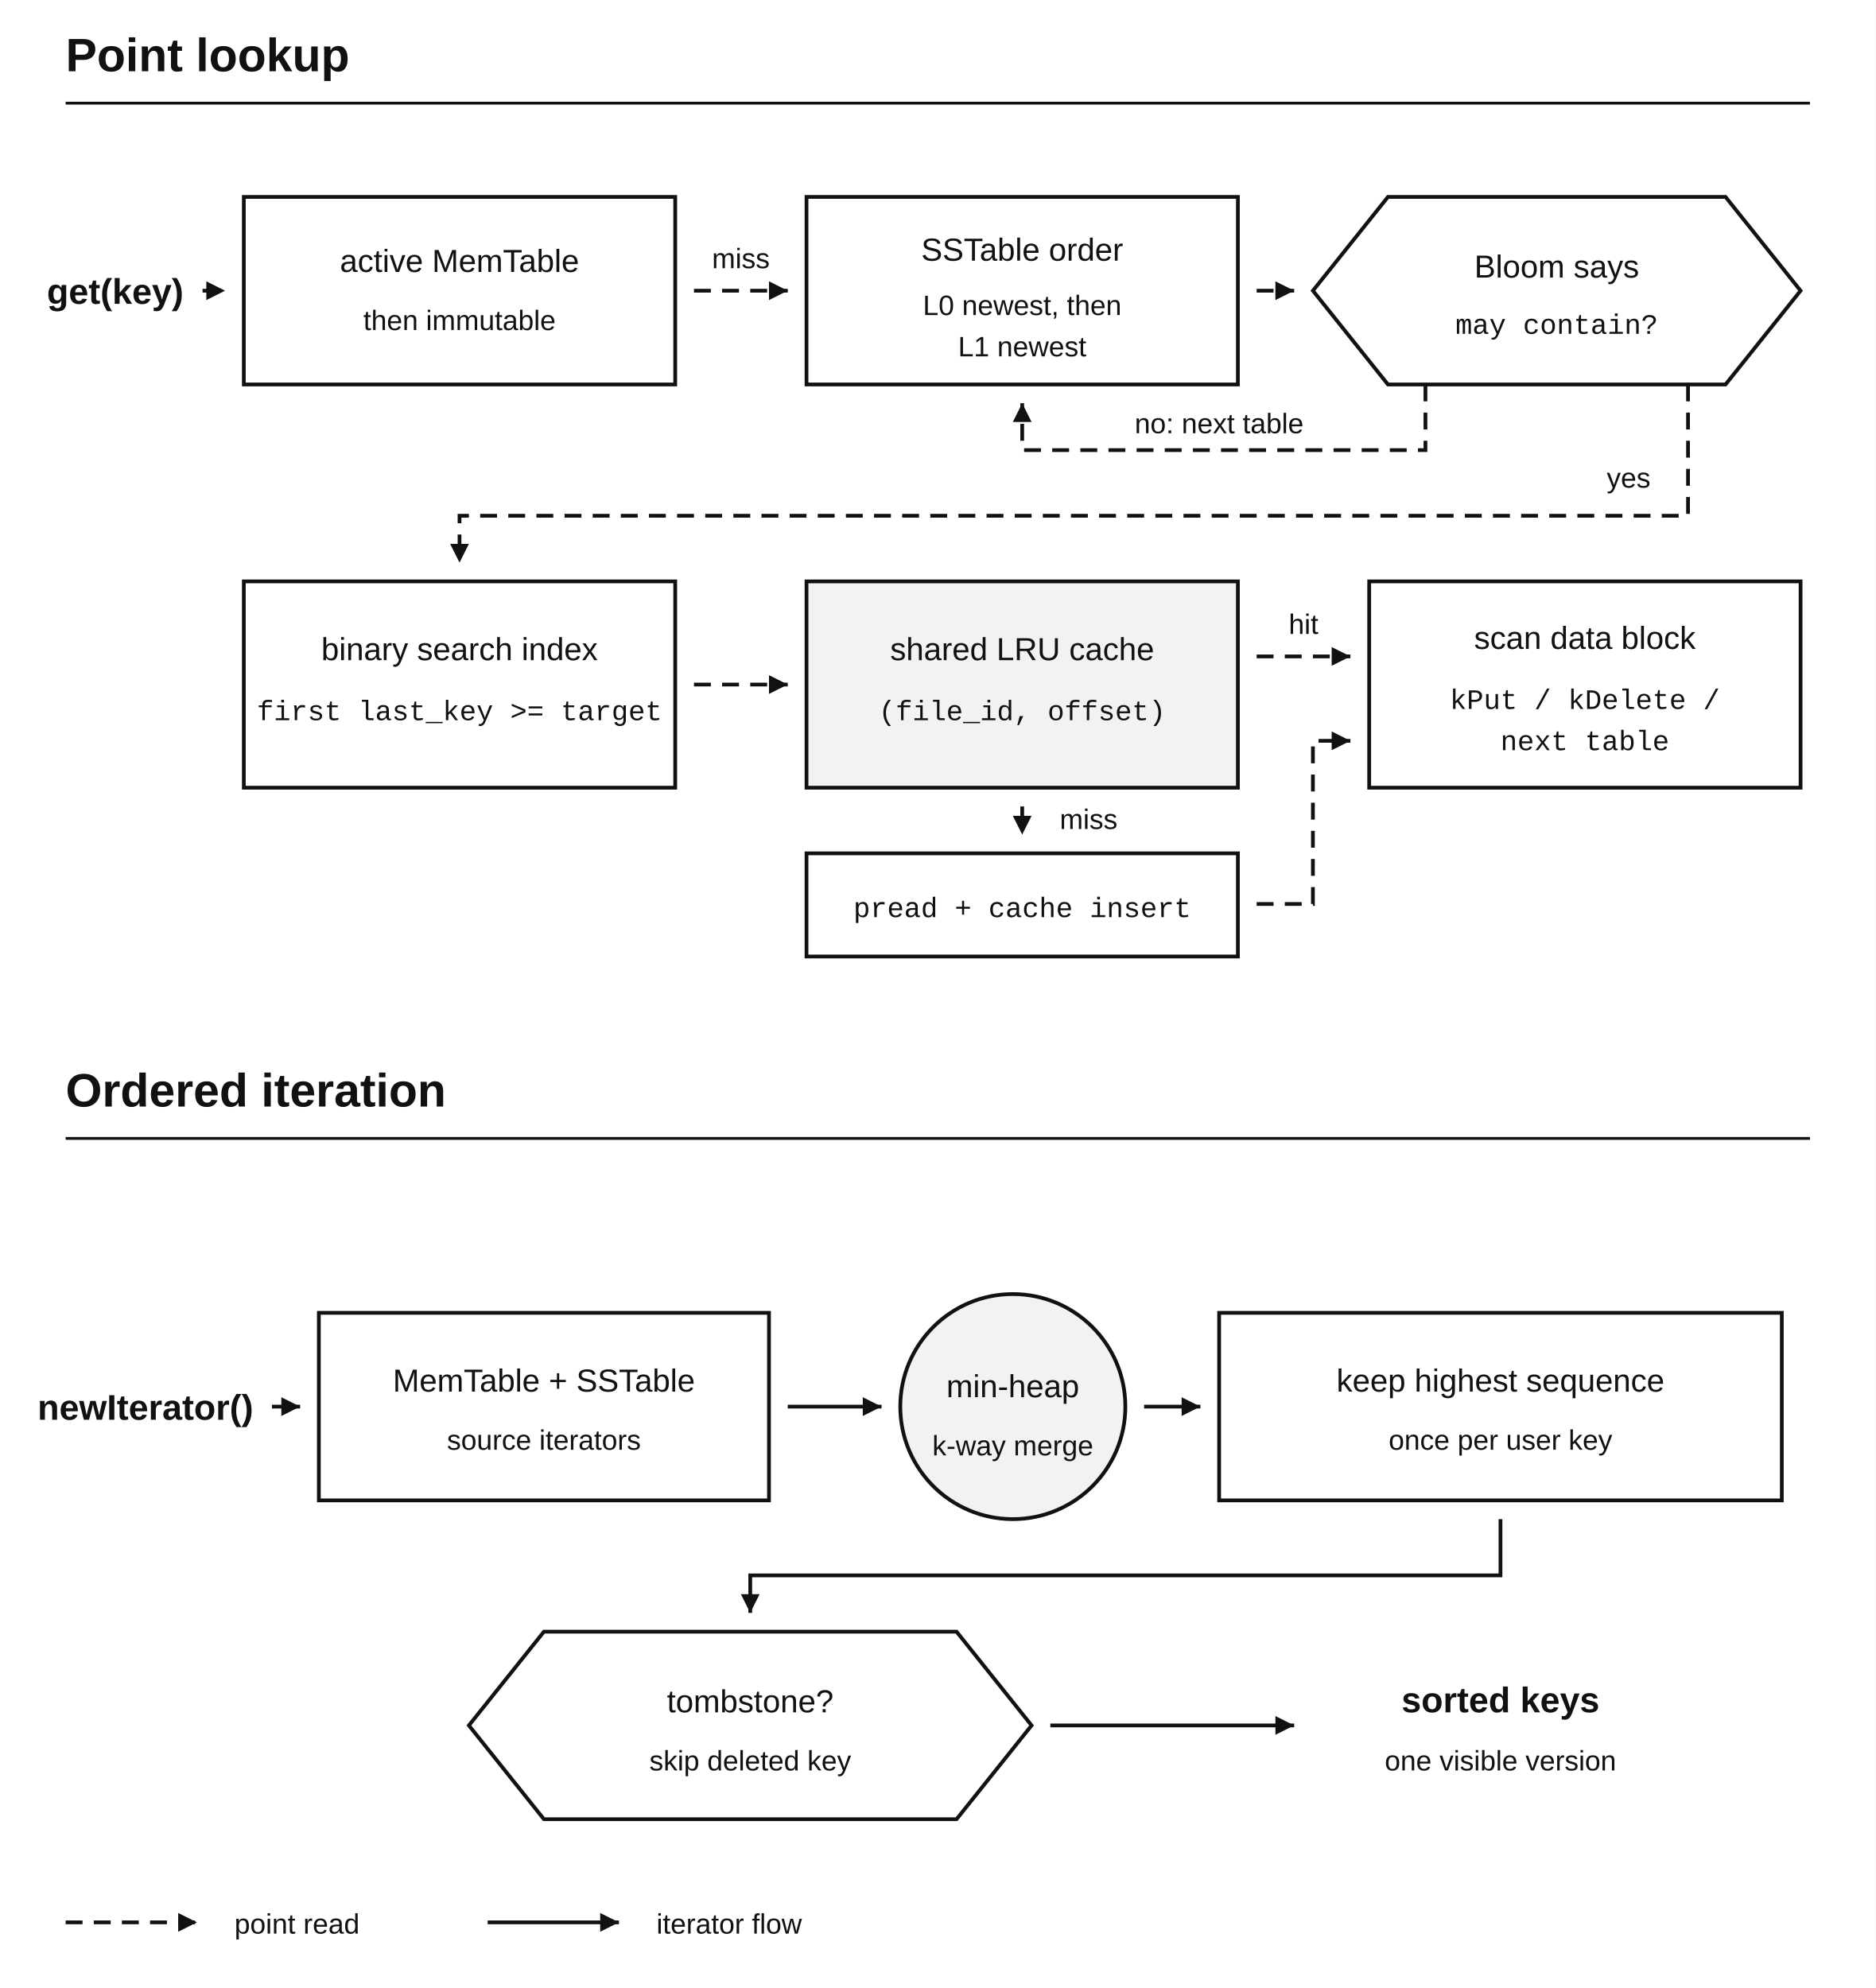
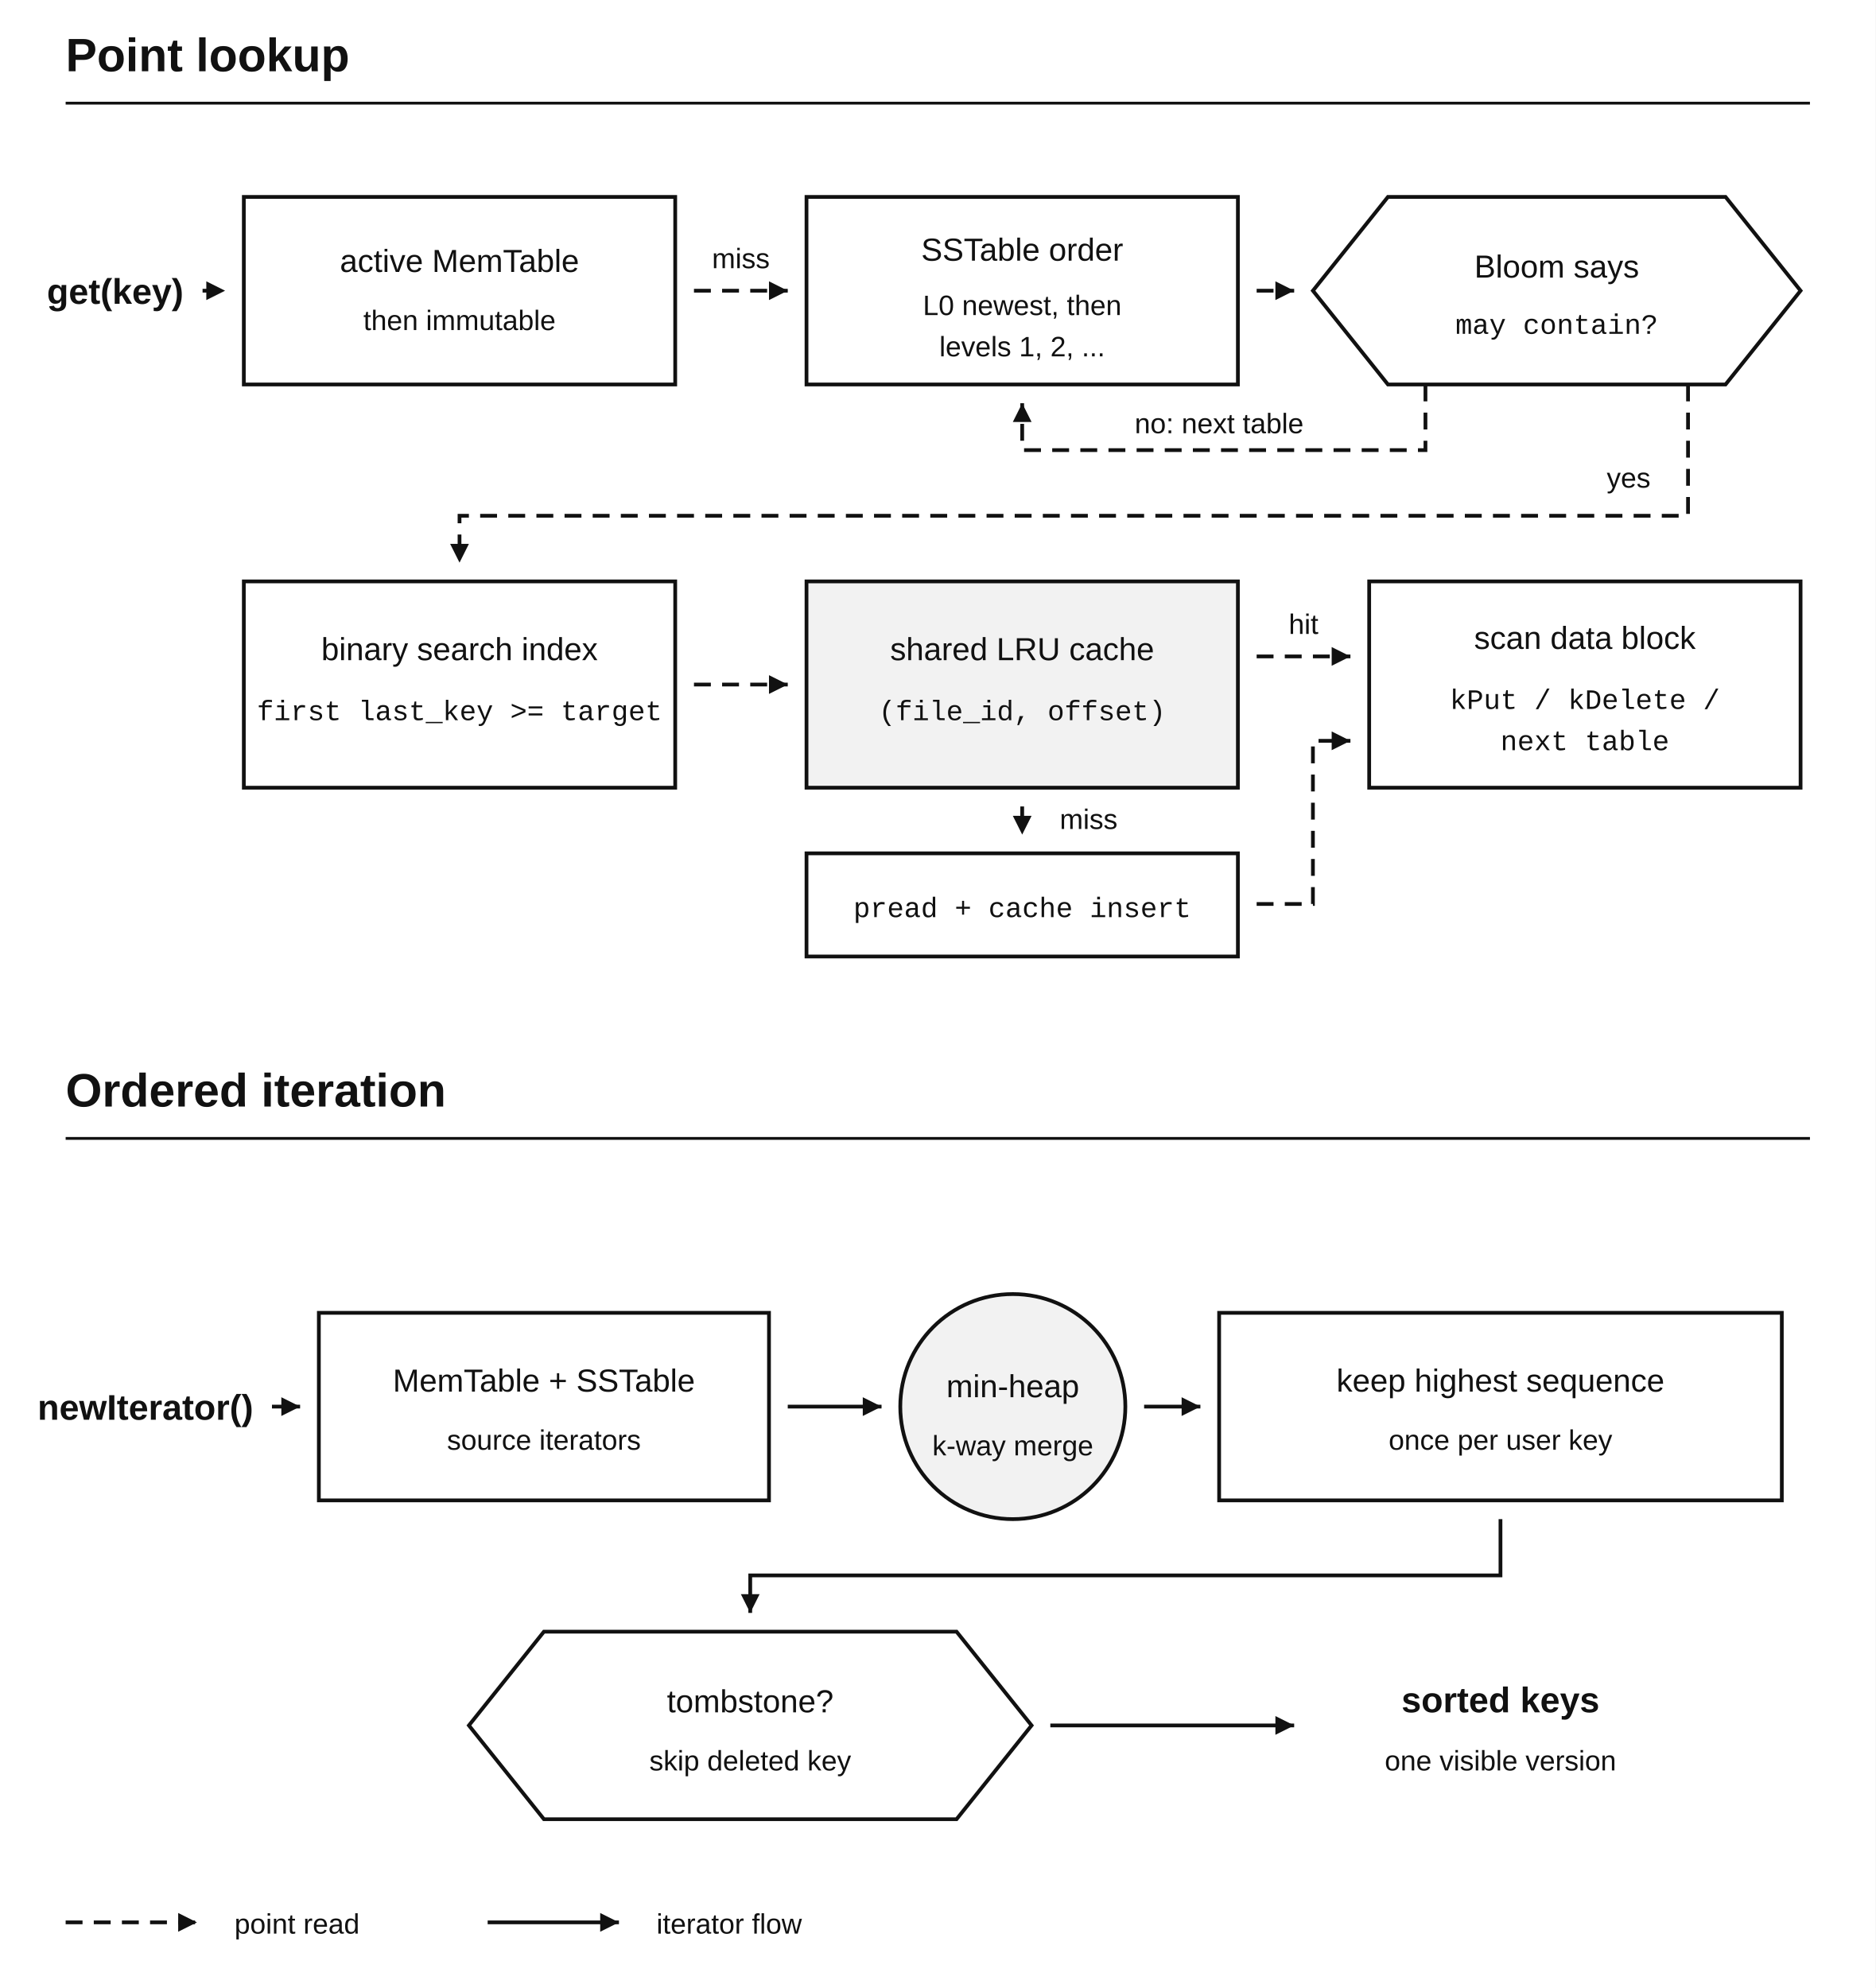
<svg xmlns="http://www.w3.org/2000/svg" width="1000" height="1060" viewBox="0 0 1000 1060">
  <defs>
    <marker id="arrow" viewBox="0 0 10 10" refX="10" refY="5" markerWidth="10" markerHeight="10" orient="auto" markerUnits="userSpaceOnUse">
      <path d="M 0 0 L 10 5 L 0 10 z" fill="#111" />
    </marker>
  </defs>
  <style>
    text { font-family: Arial, Helvetica, sans-serif; fill: #111; }
    .heading { font-size: 25px; font-weight: 700; }
    .label { font-size: 19px; font-weight: 700; }
    .text { font-size: 17px; }
    .small { font-size: 15px; }
    .mono { font-family: Consolas, "Liberation Mono", monospace; }
    .box { fill: white; stroke: #111; stroke-width: 2; }
    .light { fill: #f2f2f2; stroke: #111; stroke-width: 2; }
    .line { fill: none; stroke: #111; stroke-width: 2; marker-end: url(#arrow); }
    .read { fill: none; stroke: #111; stroke-width: 2; stroke-dasharray: 9 6; marker-end: url(#arrow); }
</style>
  <rect width="1000" height="1060" fill="white" />
  <text class="heading" x="35" y="38">Point lookup</text>
  <line x1="35" y1="55" x2="965" y2="55" stroke="#111" stroke-width="1.5" />
  <text class="label" x="25" y="162">get(key)</text>
  <rect class="box" x="130" y="105" width="230" height="100" />
  <text class="text" x="245" y="145" text-anchor="middle">active MemTable</text>
  <text class="small" x="245" y="176" text-anchor="middle">then immutable</text>
  <rect class="box" x="430" y="105" width="230" height="100" />
  <text class="text" x="545" y="139" text-anchor="middle">SSTable order</text>
  <text class="small" x="545" y="168" text-anchor="middle">L0 newest, then</text>
-   <text class="small" x="545" y="190" text-anchor="middle">L1 newest</text>
+   <text class="small" x="545" y="190" text-anchor="middle">levels 1, 2, ...</text>
  <polygon class="box" points="740,105 920,105 960,155 920,205 740,205 700,155" />
  <text class="text" x="830" y="148" text-anchor="middle">Bloom says</text>
  <text class="small mono" x="830" y="178" text-anchor="middle">may contain?</text>
  <path class="read" d="M 108 155 L 120 155" />
  <path class="read" d="M 370 155 L 420 155" />
  <path class="read" d="M 670 155 L 690 155" />
  <text class="small" x="395" y="143" text-anchor="middle">miss</text>
  <rect class="box" x="130" y="310" width="230" height="110" />
  <text class="text" x="245" y="352" text-anchor="middle">binary search index</text>
  <text class="small mono" x="245" y="384" text-anchor="middle">first last_key &gt;= target</text>
  <rect class="light" x="430" y="310" width="230" height="110" />
  <text class="text" x="545" y="352" text-anchor="middle">shared LRU cache</text>
  <text class="small mono" x="545" y="384" text-anchor="middle">(file_id, offset)</text>
  <rect class="box" x="730" y="310" width="230" height="110" />
  <text class="text" x="845" y="346" text-anchor="middle">scan data block</text>
  <text class="small mono" x="845" y="378" text-anchor="middle">kPut / kDelete /</text>
  <text class="small mono" x="845" y="400" text-anchor="middle">next table</text>
  <rect class="box" x="430" y="455" width="230" height="55" />
  <text class="small mono" x="545" y="489" text-anchor="middle">pread + cache insert</text>
  <path class="read" d="M 900 205 L 900 275 L 245 275 L 245 300" />
  <text class="small" x="880" y="260" text-anchor="end">yes</text>
  <path class="read" d="M 760 205 L 760 240 L 545 240 L 545 215" />
  <text class="small" x="650" y="231" text-anchor="middle">no: next table</text>
  <path class="read" d="M 370 365 L 420 365" />
  <path class="read" d="M 670 350 L 720 350" />
  <text class="small" x="695" y="338" text-anchor="middle">hit</text>
  <path class="read" d="M 545 430 L 545 445" />
  <text class="small" x="565" y="442">miss</text>
  <path class="read" d="M 670 482 L 700 482 L 700 395 L 720 395" />
  <text class="heading" x="35" y="590">Ordered iteration</text>
  <line x1="35" y1="607" x2="965" y2="607" stroke="#111" stroke-width="1.5" />
  <text class="label" x="20" y="757">newIterator()</text>
  <rect class="box" x="170" y="700" width="240" height="100" />
  <text class="text" x="290" y="742" text-anchor="middle">MemTable + SSTable</text>
  <text class="small" x="290" y="773" text-anchor="middle">source iterators</text>
  <circle class="light" cx="540" cy="750" r="60" />
  <text class="text" x="540" y="745" text-anchor="middle">min-heap</text>
  <text class="small" x="540" y="776" text-anchor="middle">k-way merge</text>
  <rect class="box" x="650" y="700" width="300" height="100" />
  <text class="text" x="800" y="742" text-anchor="middle">keep highest sequence</text>
  <text class="small" x="800" y="773" text-anchor="middle">once per user key</text>
  <polygon class="box" points="290,870 510,870 550,920 510,970 290,970 250,920" />
  <text class="text" x="400" y="913" text-anchor="middle">tombstone?</text>
  <text class="small" x="400" y="944" text-anchor="middle">skip deleted key</text>
  <text class="label" x="800" y="913" text-anchor="middle">sorted keys</text>
  <text class="small" x="800" y="944" text-anchor="middle">one visible version</text>
  <path class="line" d="M 145 750 L 160 750" />
  <path class="line" d="M 420 750 L 470 750" />
  <path class="line" d="M 610 750 L 640 750" />
  <path class="line" d="M 800 810 L 800 840 L 400 840 L 400 860" />
  <path class="line" d="M 560 920 L 690 920" />
  <line x1="35" y1="1025" x2="105" y2="1025" stroke="#111" stroke-width="2" stroke-dasharray="9 6" marker-end="url(#arrow)" />
  <text class="small" x="125" y="1031">point read</text>
  <line x1="260" y1="1025" x2="330" y2="1025" stroke="#111" stroke-width="2" marker-end="url(#arrow)" />
  <text class="small" x="350" y="1031">iterator flow</text>
</svg>
